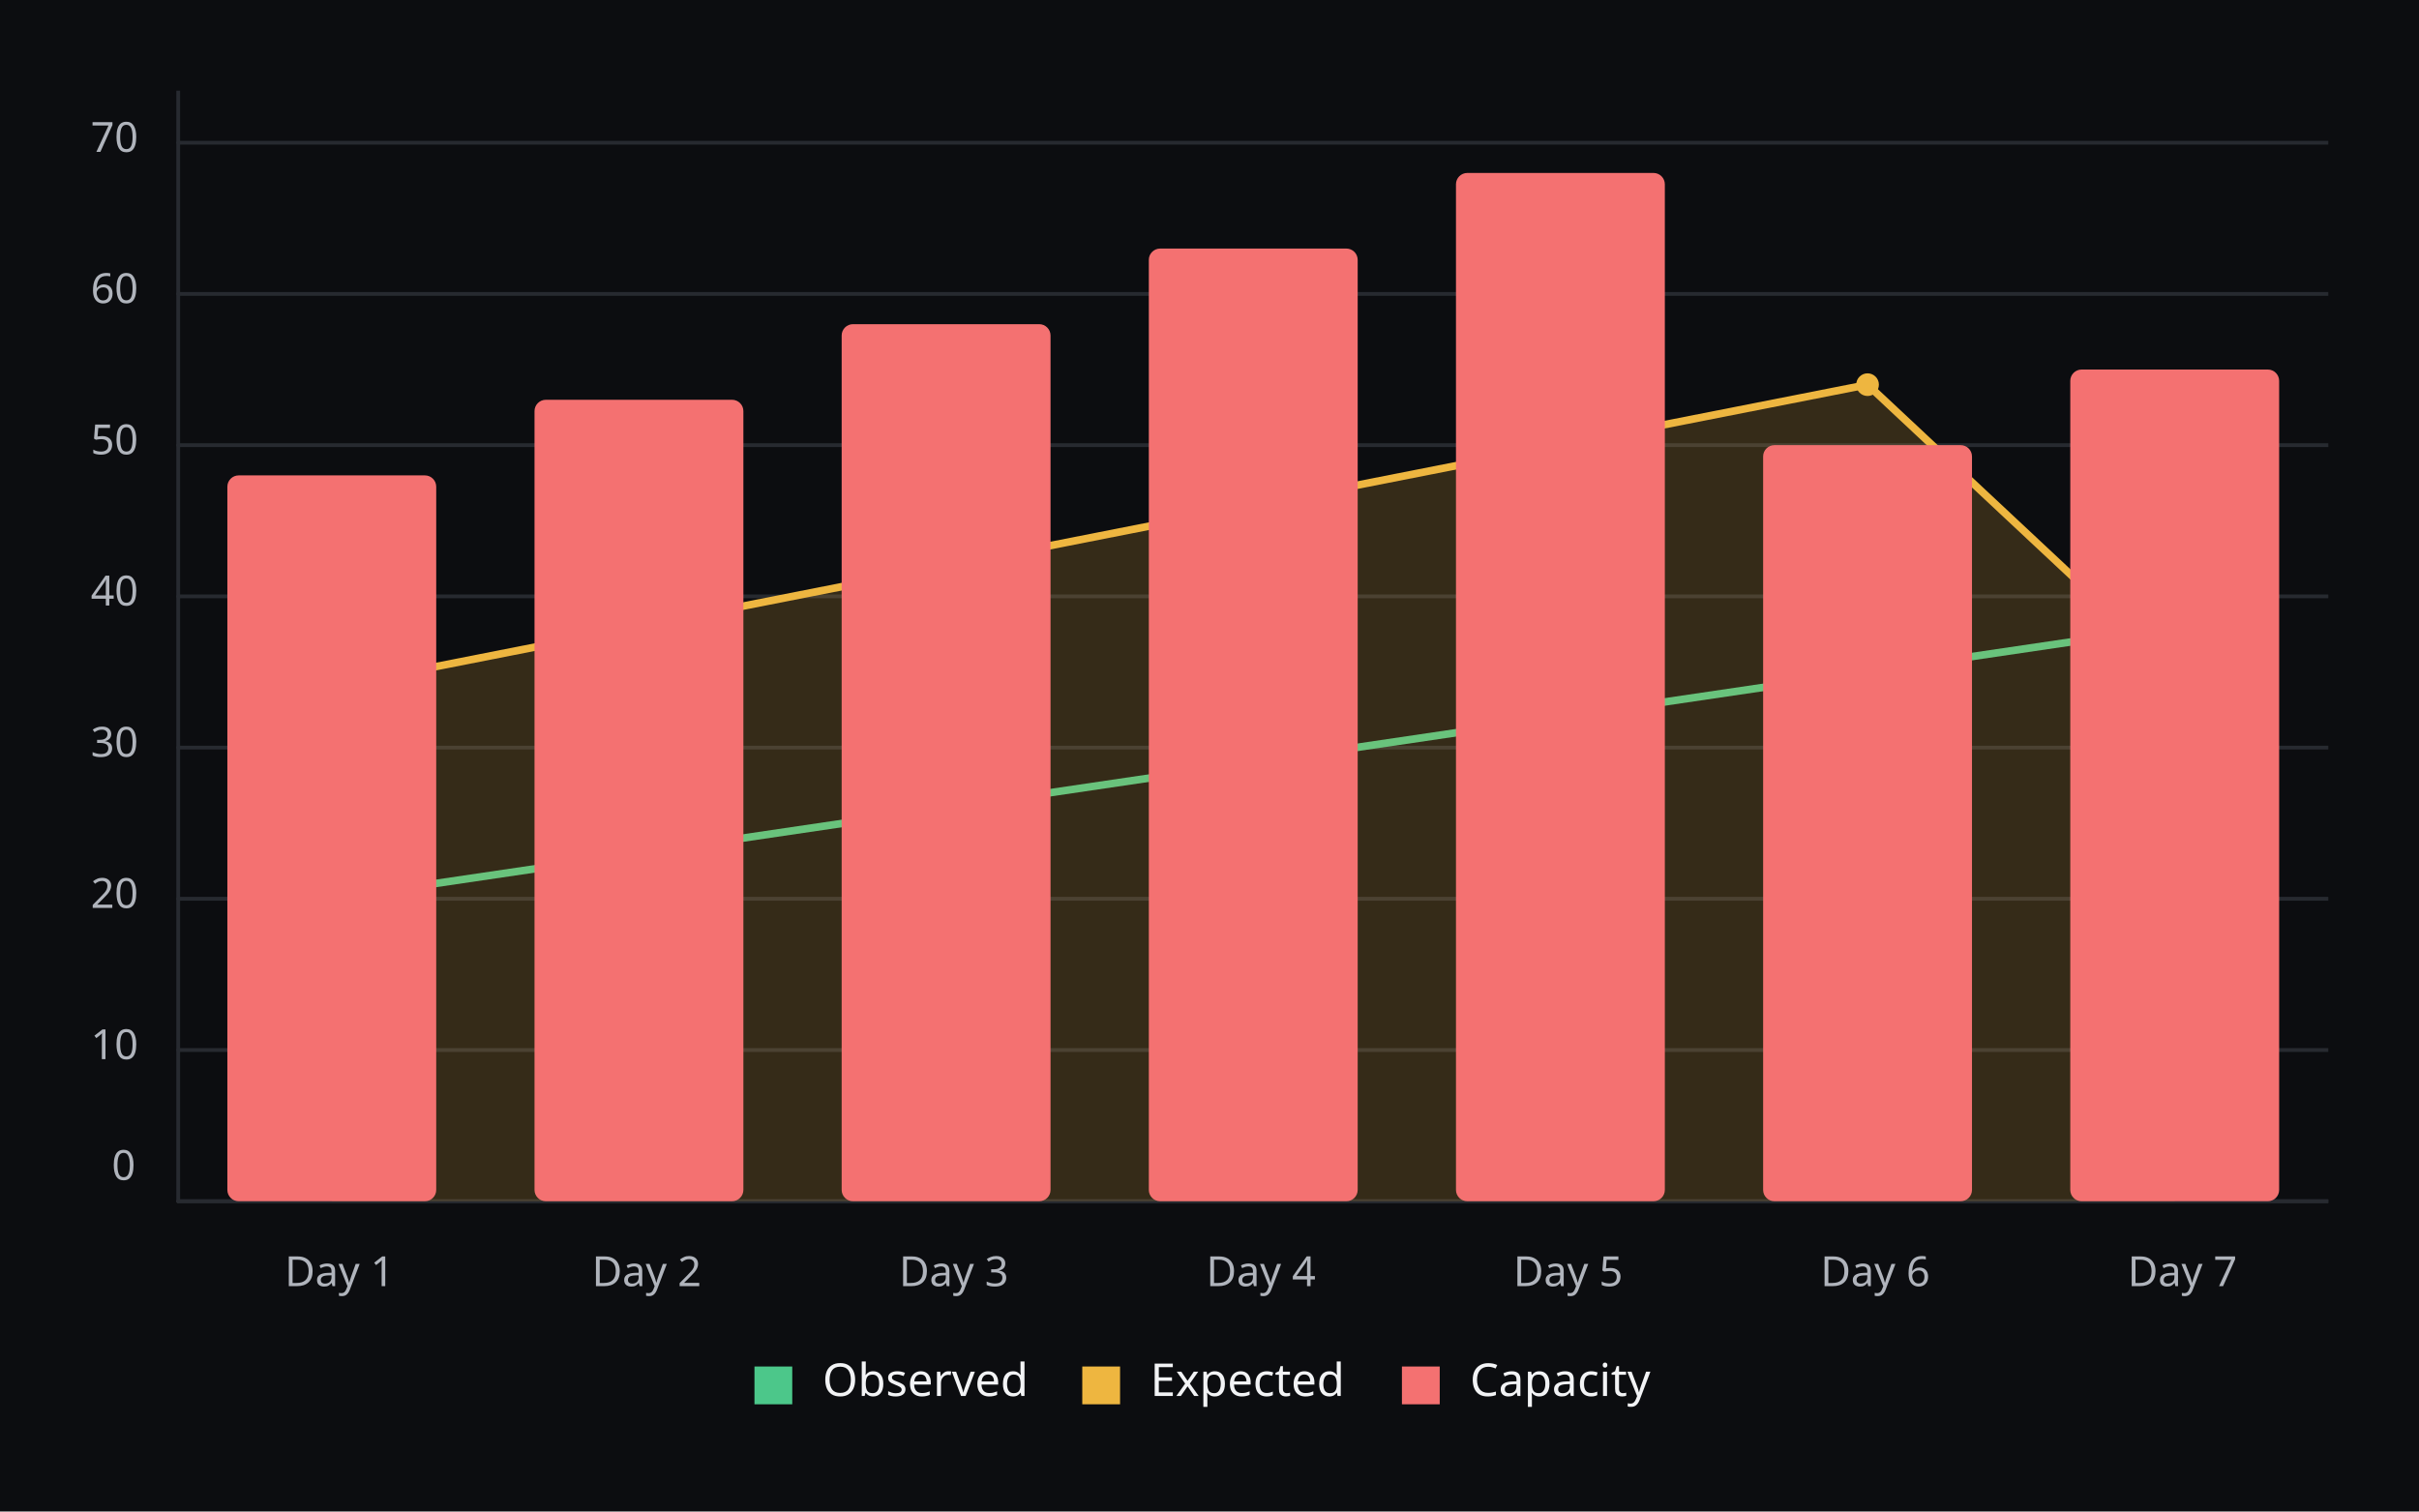
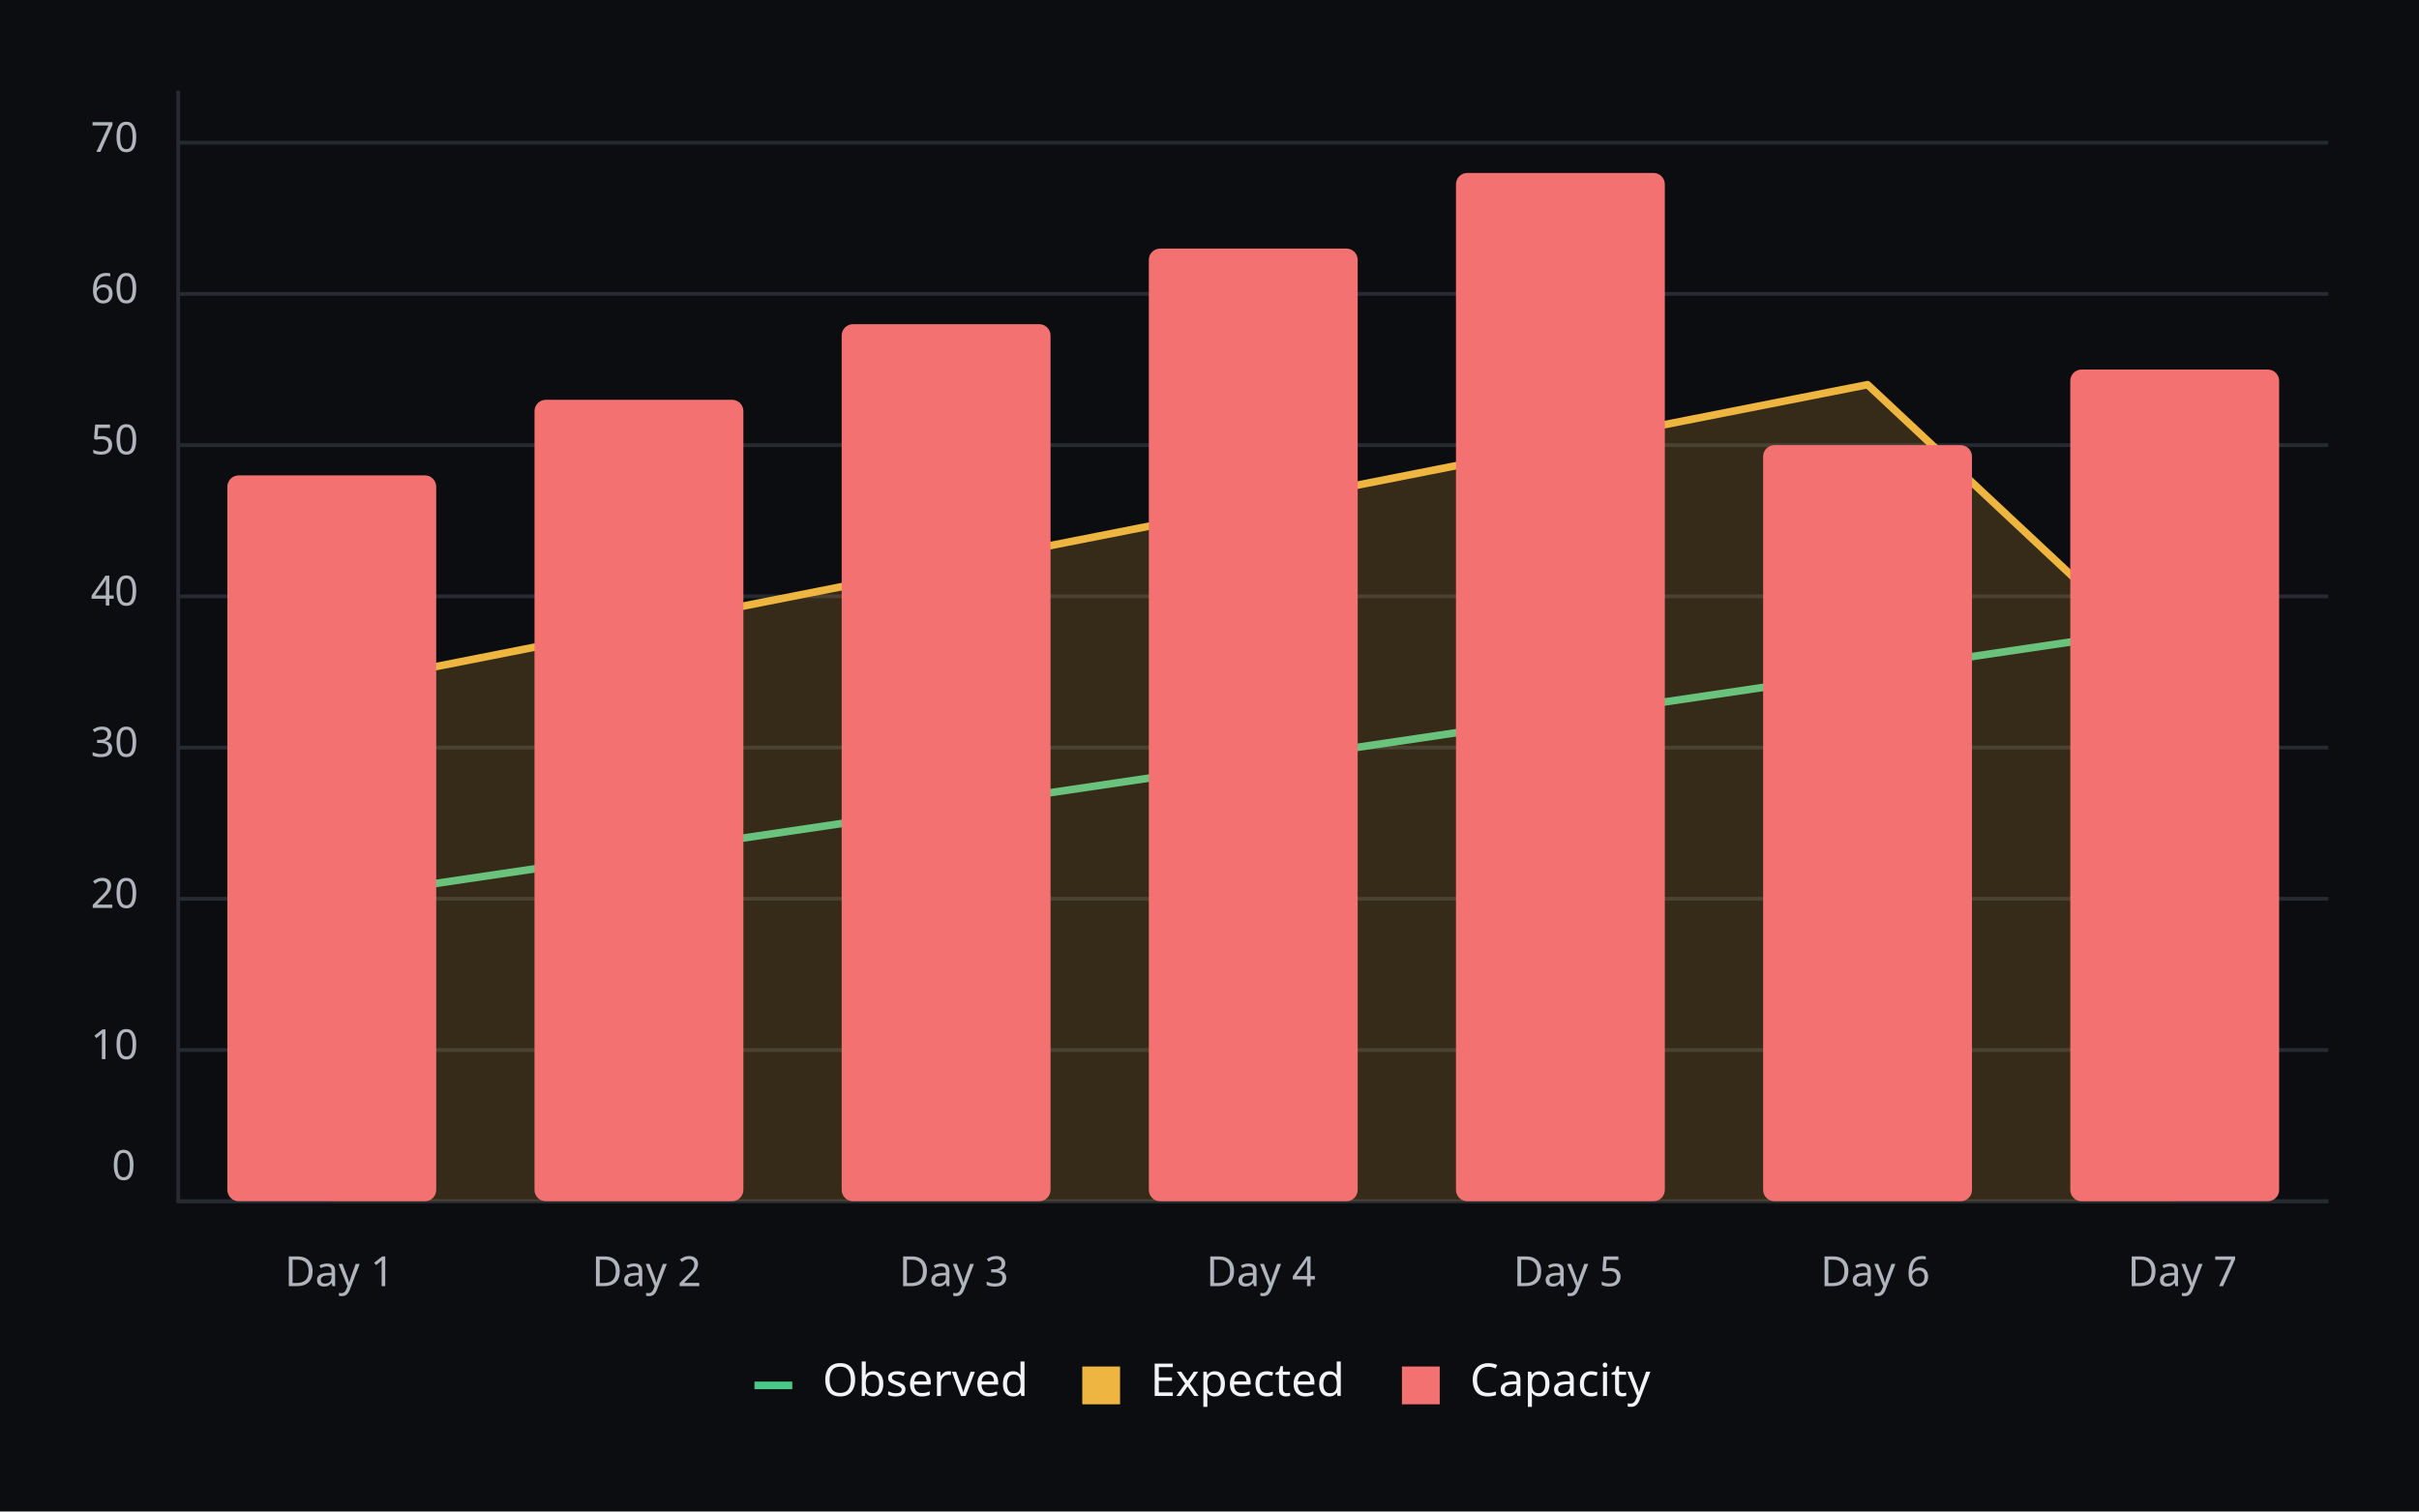
- <svg xmlns="http://www.w3.org/2000/svg" width="640" height="400" viewBox="0 0 640 400" role="img">
+ <svg xmlns="http://www.w3.org/2000/svg" width="640" height="400" viewBox="0 0 640 400" stroke-linecap="round" stroke-linejoin="round" role="img" aria-label="ChartForgeX chart" aria-labelledby="cartesian-explicit-status-dark-thumbnail-title" aria-describedby="cartesian-explicit-status-dark-thumbnail-description">
  <defs>
-     <clipPath id="cartesian-explicit-status-dark-thumbnail-clip-1">
+     <clipPath id="cartesian-explicit-status-dark-thumbnail-clip-1" clipPathUnits="userSpaceOnUse">
      <rect x="24" y="24" width="592" height="352" />
    </clipPath>
-     <clipPath id="cartesian-explicit-status-dark-thumbnail-clip-3">
+     <clipPath id="cartesian-explicit-status-dark-thumbnail-clip-3" clipPathUnits="userSpaceOnUse">
      <rect x="24" y="358" width="592" height="18" />
    </clipPath>
-     <clipPath id="cartesian-explicit-status-dark-thumbnail-clip-11">
+     <clipPath id="cartesian-explicit-status-dark-thumbnail-clip-5" clipPathUnits="userSpaceOnUse">
+       <rect x="199.61" y="361.626" width="10" height="10" />
+     </clipPath>
+     <clipPath id="cartesian-explicit-status-dark-thumbnail-clip-11" clipPathUnits="userSpaceOnUse">
+       <rect x="286.339" y="361.626" width="10" height="10" />
+     </clipPath>
+     <clipPath id="cartesian-explicit-status-dark-thumbnail-clip-17" clipPathUnits="userSpaceOnUse">
+       <rect x="370.911" y="361.626" width="10" height="10" />
+     </clipPath>
+     <clipPath id="cartesian-explicit-status-dark-thumbnail-clip-23" clipPathUnits="userSpaceOnUse">
      <rect x="24" y="24" width="592" height="322" />
    </clipPath>
-     <clipPath id="cartesian-explicit-status-dark-thumbnail-clip-38">
+     <clipPath id="cartesian-explicit-status-dark-thumbnail-clip-50" clipPathUnits="userSpaceOnUse">
+       <rect x="47.15" y="24" width="568.85" height="293.887" />
+     </clipPath>
+     <clipPath id="cartesian-explicit-status-dark-thumbnail-clip-53" clipPathUnits="userSpaceOnUse">
+       <rect x="47.15" y="24" width="568.85" height="293.887" />
+     </clipPath>
+     <clipPath id="cartesian-explicit-status-dark-thumbnail-clip-73" clipPathUnits="userSpaceOnUse">
+       <rect x="47.15" y="24" width="568.85" height="293.887" />
+     </clipPath>
+     <clipPath id="cartesian-explicit-status-dark-thumbnail-clip-93" clipPathUnits="userSpaceOnUse">
+       <rect x="47.15" y="24" width="568.85" height="293.887" />
+     </clipPath>
+     <clipPath id="cartesian-explicit-status-dark-thumbnail-clip-118" clipPathUnits="userSpaceOnUse">
      <rect x="47.15" y="24" width="568.85" height="293.887" />
    </clipPath>
  </defs>
-   <rect x="0" y="0" width="640" height="400" rx="0" data-cfx-role="background" fill="#0C0D10" fill-rule="evenodd" stroke="none" stroke-width="1" stroke-linecap="round" stroke-linejoin="round" />
+   <rect x="0" y="0" width="640" height="400" rx="0" data-cfx-role="background" fill="#0C0D10" stroke="none" stroke-width="1" />
  <g clip-path="url(#cartesian-explicit-status-dark-thumbnail-clip-1)" />
  <g clip-path="url(#cartesian-explicit-status-dark-thumbnail-clip-3)">
-     <rect x="199.61" y="361.626" width="10" height="10" rx="0" data-cfx-role="legend-swatch" fill="#4CC78A" fill-rule="evenodd" stroke="none" stroke-width="1" stroke-linecap="round" stroke-linejoin="round" />
-     <g data-cfx-role="legend-label">
-       <text x="217.61" y="369.426" font-family="CFX Proof Carlito" font-size="12" font-weight="400" font-style="normal" fill="#F2F3F5" xml:space="preserve" style="white-space:pre">Observed</text>
-     </g>
-     <rect x="286.339" y="361.626" width="10" height="10" rx="0" data-cfx-role="legend-swatch" fill="#EEB640" fill-rule="evenodd" stroke="none" stroke-width="1" stroke-linecap="round" stroke-linejoin="round" />
-     <g data-cfx-role="legend-label">
-       <text x="304.339" y="369.426" font-family="CFX Proof Carlito" font-size="12" font-weight="400" font-style="normal" fill="#F2F3F5" xml:space="preserve" style="white-space:pre">Expected</text>
-     </g>
-     <rect x="370.911" y="361.626" width="10" height="10" rx="0" data-cfx-role="legend-swatch" fill="#F47171" fill-rule="evenodd" stroke="none" stroke-width="1" stroke-linecap="round" stroke-linejoin="round" />
-     <g data-cfx-role="legend-label">
-       <text x="388.911" y="369.426" font-family="CFX Proof Carlito" font-size="12" font-weight="400" font-style="normal" fill="#F2F3F5" xml:space="preserve" style="white-space:pre">Capacity</text>
-     </g>
-   </g>
-   <g clip-path="url(#cartesian-explicit-status-dark-thumbnail-clip-11)">
-     <line x1="47.15" y1="317.887" x2="616" y2="317.887" data-cfx-role="grid-y" fill="none" fill-rule="evenodd" stroke="#272A30" stroke-width="1" stroke-linecap="round" stroke-linejoin="round" />
-     <line x1="47.15" y1="277.869" x2="616" y2="277.869" data-cfx-role="grid-y" fill="none" fill-rule="evenodd" stroke="#272A30" stroke-width="1" stroke-linecap="round" stroke-linejoin="round" />
-     <line x1="47.15" y1="237.852" x2="616" y2="237.852" data-cfx-role="grid-y" fill="none" fill-rule="evenodd" stroke="#272A30" stroke-width="1" stroke-linecap="round" stroke-linejoin="round" />
-     <line x1="47.15" y1="197.835" x2="616" y2="197.835" data-cfx-role="grid-y" fill="none" fill-rule="evenodd" stroke="#272A30" stroke-width="1" stroke-linecap="round" stroke-linejoin="round" />
-     <line x1="47.15" y1="157.818" x2="616" y2="157.818" data-cfx-role="grid-y" fill="none" fill-rule="evenodd" stroke="#272A30" stroke-width="1" stroke-linecap="round" stroke-linejoin="round" />
-     <line x1="47.15" y1="117.8" x2="616" y2="117.8" data-cfx-role="grid-y" fill="none" fill-rule="evenodd" stroke="#272A30" stroke-width="1" stroke-linecap="round" stroke-linejoin="round" />
-     <line x1="47.15" y1="77.783" x2="616" y2="77.783" data-cfx-role="grid-y" fill="none" fill-rule="evenodd" stroke="#272A30" stroke-width="1" stroke-linecap="round" stroke-linejoin="round" />
-     <line x1="47.15" y1="37.766" x2="616" y2="37.766" data-cfx-role="grid-y" fill="none" fill-rule="evenodd" stroke="#272A30" stroke-width="1" stroke-linecap="round" stroke-linejoin="round" />
-     <line x1="47.15" y1="317.887" x2="616" y2="317.887" data-cfx-role="axis-x" fill="none" fill-rule="evenodd" stroke="#272A30" stroke-width="1" stroke-linecap="round" stroke-linejoin="round" />
-     <g data-cfx-role="axis-x-label">
-       <text x="75.346" y="340.36" font-family="CFX Proof Carlito" font-size="11" font-weight="400" font-style="normal" fill="#B0B4BC" xml:space="preserve" style="white-space:pre">Day 1</text>
-     </g>
-     <g data-cfx-role="axis-x-label">
-       <text x="156.61" y="340.36" font-family="CFX Proof Carlito" font-size="11" font-weight="400" font-style="normal" fill="#B0B4BC" xml:space="preserve" style="white-space:pre">Day 2</text>
-     </g>
-     <g data-cfx-role="axis-x-label">
-       <text x="237.874" y="340.36" font-family="CFX Proof Carlito" font-size="11" font-weight="400" font-style="normal" fill="#B0B4BC" xml:space="preserve" style="white-space:pre">Day 3</text>
-     </g>
-     <g data-cfx-role="axis-x-label">
-       <text x="319.138" y="340.36" font-family="CFX Proof Carlito" font-size="11" font-weight="400" font-style="normal" fill="#B0B4BC" xml:space="preserve" style="white-space:pre">Day 4</text>
-     </g>
-     <g data-cfx-role="axis-x-label">
-       <text x="400.403" y="340.36" font-family="CFX Proof Carlito" font-size="11" font-weight="400" font-style="normal" fill="#B0B4BC" xml:space="preserve" style="white-space:pre">Day 5</text>
-     </g>
-     <g data-cfx-role="axis-x-label">
-       <text x="481.667" y="340.36" font-family="CFX Proof Carlito" font-size="11" font-weight="400" font-style="normal" fill="#B0B4BC" xml:space="preserve" style="white-space:pre">Day 6</text>
-     </g>
-     <g data-cfx-role="axis-x-label">
-       <text x="562.931" y="340.36" font-family="CFX Proof Carlito" font-size="11" font-weight="400" font-style="normal" fill="#B0B4BC" xml:space="preserve" style="white-space:pre">Day 7</text>
-     </g>
-     <line x1="47.15" y1="24" x2="47.15" y2="317.887" data-cfx-role="axis-y" fill="none" fill-rule="evenodd" stroke="#272A30" stroke-width="1" stroke-linecap="round" stroke-linejoin="round" />
-     <g data-cfx-role="axis-y-label">
-       <text x="29.575" y="312.247" font-family="CFX Proof Carlito" font-size="11" font-weight="400" font-style="normal" fill="#B0B4BC" xml:space="preserve" style="white-space:pre">0</text>
-     </g>
-     <g data-cfx-role="axis-y-label">
-       <text x="24" y="280.286" font-family="CFX Proof Carlito" font-size="11" font-weight="400" font-style="normal" fill="#B0B4BC" xml:space="preserve" style="white-space:pre">10</text>
-     </g>
-     <g data-cfx-role="axis-y-label">
-       <text x="24" y="240.269" font-family="CFX Proof Carlito" font-size="11" font-weight="400" font-style="normal" fill="#B0B4BC" xml:space="preserve" style="white-space:pre">20</text>
-     </g>
-     <g data-cfx-role="axis-y-label">
-       <text x="24" y="200.252" font-family="CFX Proof Carlito" font-size="11" font-weight="400" font-style="normal" fill="#B0B4BC" xml:space="preserve" style="white-space:pre">30</text>
-     </g>
-     <g data-cfx-role="axis-y-label">
-       <text x="24" y="160.235" font-family="CFX Proof Carlito" font-size="11" font-weight="400" font-style="normal" fill="#B0B4BC" xml:space="preserve" style="white-space:pre">40</text>
-     </g>
-     <g data-cfx-role="axis-y-label">
-       <text x="24" y="120.217" font-family="CFX Proof Carlito" font-size="11" font-weight="400" font-style="normal" fill="#B0B4BC" xml:space="preserve" style="white-space:pre">50</text>
-     </g>
-     <g data-cfx-role="axis-y-label">
-       <text x="24" y="80.2" font-family="CFX Proof Carlito" font-size="11" font-weight="400" font-style="normal" fill="#B0B4BC" xml:space="preserve" style="white-space:pre">60</text>
-     </g>
-     <g data-cfx-role="axis-y-label">
-       <text x="24" y="40.183" font-family="CFX Proof Carlito" font-size="11" font-weight="400" font-style="normal" fill="#B0B4BC" xml:space="preserve" style="white-space:pre">70</text>
-     </g>
-   </g>
-   <g clip-path="url(#cartesian-explicit-status-dark-thumbnail-clip-38)">
-     <g id="cartesian-explicit-status-dark-thumbnail-node-39" data-cfx-source-id="series-0" data-cfx-role="series" aria-label="Observed" data-cfx-series="0" data-cfx-series-key="Observed">
-       <path d="M 87.783 237.852 L 169.047 225.847 L 250.311 213.842 L 331.575 201.837 L 412.839 189.832 L 494.104 177.826 L 575.368 165.821" data-cfx-role="line" fill="none" fill-rule="evenodd" stroke="#4CC78A" stroke-width="2" stroke-linecap="round" stroke-linejoin="round" />
-       <g id="cartesian-explicit-status-dark-thumbnail-node-41" data-cfx-source-id="series-0-point-0" data-cfx-role="point" aria-label="Observed: 20 (1, 20)" data-cfx-label="20" data-cfx-point="0" data-cfx-series="0" data-cfx-source-point="0" data-cfx-x="1" data-cfx-y="20">
-         <ellipse cx="87.783" cy="237.852" rx="3" ry="3" data-cfx-role="marker" fill="#4CC78A" fill-rule="evenodd" stroke="none" stroke-width="1" stroke-linecap="round" stroke-linejoin="round" />
+     <g id="cartesian-explicit-status-dark-thumbnail-node-4" data-cfx-source-id="legend-series-0" data-cfx-role="legend-entry" aria-label="Observed" data-cfx-series-key="Observed" data-cfx-state="None">
+       <g clip-path="url(#cartesian-explicit-status-dark-thumbnail-clip-5)">
+         <line x1="199.61" y1="366.626" x2="209.61" y2="366.626" data-cfx-role="legend-swatch" fill="none" stroke="#4CC78A" stroke-width="2" />
      </g>
-       <g id="cartesian-explicit-status-dark-thumbnail-node-44" data-cfx-source-id="series-0-point-1" data-cfx-role="point" aria-label="Observed: 23 (2, 23)" data-cfx-label="23" data-cfx-point="1" data-cfx-series="0" data-cfx-source-point="1" data-cfx-x="2" data-cfx-y="23">
-         <ellipse cx="169.047" cy="225.847" rx="3" ry="3" data-cfx-role="marker" fill="#4CC78A" fill-rule="evenodd" stroke="none" stroke-width="1" stroke-linecap="round" stroke-linejoin="round" />
-       </g>
-       <g id="cartesian-explicit-status-dark-thumbnail-node-47" data-cfx-source-id="series-0-point-2" data-cfx-role="point" aria-label="Observed: 26 (3, 26)" data-cfx-label="26" data-cfx-point="2" data-cfx-series="0" data-cfx-source-point="2" data-cfx-x="3" data-cfx-y="26">
-         <ellipse cx="250.311" cy="213.842" rx="3" ry="3" data-cfx-role="marker" fill="#4CC78A" fill-rule="evenodd" stroke="none" stroke-width="1" stroke-linecap="round" stroke-linejoin="round" />
-       </g>
-       <g id="cartesian-explicit-status-dark-thumbnail-node-50" data-cfx-source-id="series-0-point-3" data-cfx-role="point" aria-label="Observed: 29 (4, 29)" data-cfx-label="29" data-cfx-point="3" data-cfx-series="0" data-cfx-source-point="3" data-cfx-x="4" data-cfx-y="29">
-         <ellipse cx="331.575" cy="201.837" rx="3" ry="3" data-cfx-role="marker" fill="#4CC78A" fill-rule="evenodd" stroke="none" stroke-width="1" stroke-linecap="round" stroke-linejoin="round" />
-       </g>
-       <g id="cartesian-explicit-status-dark-thumbnail-node-53" data-cfx-source-id="series-0-point-4" data-cfx-role="point" aria-label="Observed: 32 (5, 32)" data-cfx-label="32" data-cfx-point="4" data-cfx-series="0" data-cfx-source-point="4" data-cfx-x="5" data-cfx-y="32">
-         <ellipse cx="412.839" cy="189.832" rx="3" ry="3" data-cfx-role="marker" fill="#4CC78A" fill-rule="evenodd" stroke="none" stroke-width="1" stroke-linecap="round" stroke-linejoin="round" />
-       </g>
-       <g id="cartesian-explicit-status-dark-thumbnail-node-56" data-cfx-source-id="series-0-point-5" data-cfx-role="point" aria-label="Observed: 35 (6, 35)" data-cfx-label="35" data-cfx-point="5" data-cfx-series="0" data-cfx-source-point="5" data-cfx-x="6" data-cfx-y="35">
-         <ellipse cx="494.104" cy="177.826" rx="3" ry="3" data-cfx-role="marker" fill="#4CC78A" fill-rule="evenodd" stroke="none" stroke-width="1" stroke-linecap="round" stroke-linejoin="round" />
-       </g>
-       <g id="cartesian-explicit-status-dark-thumbnail-node-59" data-cfx-source-id="series-0-point-6" data-cfx-role="point" aria-label="Observed: 38 (7, 38)" data-cfx-label="38" data-cfx-point="6" data-cfx-series="0" data-cfx-source-point="6" data-cfx-x="7" data-cfx-y="38">
-         <ellipse cx="575.368" cy="165.821" rx="3" ry="3" data-cfx-role="marker" fill="#4CC78A" fill-rule="evenodd" stroke="none" stroke-width="1" stroke-linecap="round" stroke-linejoin="round" />
+       <g data-cfx-role="legend-label">
+         <text x="217.61" y="369.426" font-family="CFX Proof Carlito" font-size="12" font-weight="400" font-style="normal" fill="#F2F3F5" xml:space="preserve" style="white-space:pre;font-language-override:normal;font-palette:normal">Observed</text>
      </g>
    </g>
-     <g id="cartesian-explicit-status-dark-thumbnail-node-63" data-cfx-source-id="series-1" data-cfx-role="series" aria-label="Expected" data-cfx-series="1" data-cfx-series-key="Expected">
-       <path d="M 87.783 181.828 L 169.047 165.821 L 250.311 149.814 L 331.575 133.807 L 412.839 117.8 L 494.104 101.794 L 575.368 177.826 L 575.368 317.887 L 494.104 317.887 L 412.839 317.887 L 331.575 317.887 L 250.311 317.887 L 169.047 317.887 L 87.783 317.887 Z" data-cfx-role="area" fill="rgba(238,182,64,0.18)" fill-rule="evenodd" stroke="none" stroke-width="1" stroke-linecap="round" stroke-linejoin="round" />
-       <path d="M 87.783 181.828 L 169.047 165.821 L 250.311 149.814 L 331.575 133.807 L 412.839 117.8 L 494.104 101.794 L 575.368 177.826" data-cfx-role="line" fill="none" fill-rule="evenodd" stroke="#EEB640" stroke-width="2" stroke-linecap="round" stroke-linejoin="round" />
-       <g id="cartesian-explicit-status-dark-thumbnail-node-66" data-cfx-source-id="series-1-point-0" data-cfx-role="point" aria-label="Expected: 34 (1, 34)" data-cfx-label="34" data-cfx-point="0" data-cfx-series="1" data-cfx-source-point="0" data-cfx-x="1" data-cfx-y="34">
-         <ellipse cx="87.783" cy="181.828" rx="3" ry="3" data-cfx-role="marker" fill="#EEB640" fill-rule="evenodd" stroke="none" stroke-width="1" stroke-linecap="round" stroke-linejoin="round" />
+     <g id="cartesian-explicit-status-dark-thumbnail-node-10" data-cfx-source-id="legend-series-1" data-cfx-role="legend-entry" aria-label="Expected" data-cfx-series-key="Expected" data-cfx-state="None">
+       <g clip-path="url(#cartesian-explicit-status-dark-thumbnail-clip-11)">
+         <rect x="286.339" y="361.626" width="10" height="10" rx="0" data-cfx-role="legend-swatch" fill="#EEB640" stroke="none" stroke-width="1" />
      </g>
-       <g id="cartesian-explicit-status-dark-thumbnail-node-69" data-cfx-source-id="series-1-point-1" data-cfx-role="point" aria-label="Expected: 38 (2, 38)" data-cfx-label="38" data-cfx-point="1" data-cfx-series="1" data-cfx-source-point="1" data-cfx-x="2" data-cfx-y="38">
-         <ellipse cx="169.047" cy="165.821" rx="3" ry="3" data-cfx-role="marker" fill="#EEB640" fill-rule="evenodd" stroke="none" stroke-width="1" stroke-linecap="round" stroke-linejoin="round" />
-       </g>
-       <g id="cartesian-explicit-status-dark-thumbnail-node-72" data-cfx-source-id="series-1-point-2" data-cfx-role="point" aria-label="Expected: 42 (3, 42)" data-cfx-label="42" data-cfx-point="2" data-cfx-series="1" data-cfx-source-point="2" data-cfx-x="3" data-cfx-y="42">
-         <ellipse cx="250.311" cy="149.814" rx="3" ry="3" data-cfx-role="marker" fill="#EEB640" fill-rule="evenodd" stroke="none" stroke-width="1" stroke-linecap="round" stroke-linejoin="round" />
-       </g>
-       <g id="cartesian-explicit-status-dark-thumbnail-node-75" data-cfx-source-id="series-1-point-3" data-cfx-role="point" aria-label="Expected: 46 (4, 46)" data-cfx-label="46" data-cfx-point="3" data-cfx-series="1" data-cfx-source-point="3" data-cfx-x="4" data-cfx-y="46">
-         <ellipse cx="331.575" cy="133.807" rx="3" ry="3" data-cfx-role="marker" fill="#EEB640" fill-rule="evenodd" stroke="none" stroke-width="1" stroke-linecap="round" stroke-linejoin="round" />
-       </g>
-       <g id="cartesian-explicit-status-dark-thumbnail-node-78" data-cfx-source-id="series-1-point-4" data-cfx-role="point" aria-label="Expected: 50 (5, 50)" data-cfx-label="50" data-cfx-point="4" data-cfx-series="1" data-cfx-source-point="4" data-cfx-x="5" data-cfx-y="50">
-         <ellipse cx="412.839" cy="117.8" rx="3" ry="3" data-cfx-role="marker" fill="#EEB640" fill-rule="evenodd" stroke="none" stroke-width="1" stroke-linecap="round" stroke-linejoin="round" />
-       </g>
-       <g id="cartesian-explicit-status-dark-thumbnail-node-81" data-cfx-source-id="series-1-point-5" data-cfx-role="point" aria-label="Expected: 54 (6, 54)" data-cfx-label="54" data-cfx-point="5" data-cfx-series="1" data-cfx-source-point="5" data-cfx-x="6" data-cfx-y="54">
-         <ellipse cx="494.104" cy="101.794" rx="3" ry="3" data-cfx-role="marker" fill="#EEB640" fill-rule="evenodd" stroke="none" stroke-width="1" stroke-linecap="round" stroke-linejoin="round" />
-       </g>
-       <g id="cartesian-explicit-status-dark-thumbnail-node-84" data-cfx-source-id="series-1-point-6" data-cfx-role="point" aria-label="Expected: 35 (7, 35)" data-cfx-label="35" data-cfx-point="6" data-cfx-series="1" data-cfx-source-point="6" data-cfx-x="7" data-cfx-y="35">
-         <ellipse cx="575.368" cy="177.826" rx="3" ry="3" data-cfx-role="marker" fill="#EEB640" fill-rule="evenodd" stroke="none" stroke-width="1" stroke-linecap="round" stroke-linejoin="round" />
+       <g data-cfx-role="legend-label">
+         <text x="304.339" y="369.426" font-family="CFX Proof Carlito" font-size="12" font-weight="400" font-style="normal" fill="#F2F3F5" xml:space="preserve" style="white-space:pre;font-language-override:normal;font-palette:normal">Expected</text>
      </g>
    </g>
-     <g id="cartesian-explicit-status-dark-thumbnail-node-88" data-cfx-source-id="series-2" data-cfx-role="series" aria-label="Capacity" data-cfx-series="2" data-cfx-series-key="Capacity">
-       <g id="cartesian-explicit-status-dark-thumbnail-node-89" data-cfx-source-id="series-2-point-0" data-cfx-role="point" aria-label="Capacity: 48 (1, 48)" data-cfx-label="48" data-cfx-point="0" data-cfx-series="2" data-cfx-source-point="0" data-cfx-x="1" data-cfx-y="48">
-         <rect x="60.153" y="125.804" width="55.26" height="192.083" rx="3" data-cfx-role="bar" fill="#F47171" fill-rule="evenodd" stroke="none" stroke-width="1" stroke-linecap="round" stroke-linejoin="round" />
+     <g id="cartesian-explicit-status-dark-thumbnail-node-16" data-cfx-source-id="legend-series-2" data-cfx-role="legend-entry" aria-label="Capacity" data-cfx-series-key="Capacity" data-cfx-state="None">
+       <g clip-path="url(#cartesian-explicit-status-dark-thumbnail-clip-17)">
+         <rect x="370.911" y="361.626" width="10" height="10" rx="0" data-cfx-role="legend-swatch" fill="#F47171" stroke="none" stroke-width="1" />
      </g>
-       <g id="cartesian-explicit-status-dark-thumbnail-node-92" data-cfx-source-id="series-2-point-1" data-cfx-role="point" aria-label="Capacity: 53 (2, 53)" data-cfx-label="53" data-cfx-point="1" data-cfx-series="2" data-cfx-source-point="1" data-cfx-x="2" data-cfx-y="53">
-         <rect x="141.417" y="105.795" width="55.26" height="212.091" rx="3" data-cfx-role="bar" fill="#F47171" fill-rule="evenodd" stroke="none" stroke-width="1" stroke-linecap="round" stroke-linejoin="round" />
-       </g>
-       <g id="cartesian-explicit-status-dark-thumbnail-node-95" data-cfx-source-id="series-2-point-2" data-cfx-role="point" aria-label="Capacity: 58 (3, 58)" data-cfx-label="58" data-cfx-point="2" data-cfx-series="2" data-cfx-source-point="2" data-cfx-x="3" data-cfx-y="58">
-         <rect x="222.681" y="85.787" width="55.26" height="232.1" rx="3" data-cfx-role="bar" fill="#F47171" fill-rule="evenodd" stroke="none" stroke-width="1" stroke-linecap="round" stroke-linejoin="round" />
-       </g>
-       <g id="cartesian-explicit-status-dark-thumbnail-node-98" data-cfx-source-id="series-2-point-3" data-cfx-role="point" aria-label="Capacity: 63 (4, 63)" data-cfx-label="63" data-cfx-point="3" data-cfx-series="2" data-cfx-source-point="3" data-cfx-x="4" data-cfx-y="63">
-         <rect x="303.945" y="65.778" width="55.26" height="252.109" rx="3" data-cfx-role="bar" fill="#F47171" fill-rule="evenodd" stroke="none" stroke-width="1" stroke-linecap="round" stroke-linejoin="round" />
-       </g>
-       <g id="cartesian-explicit-status-dark-thumbnail-node-101" data-cfx-source-id="series-2-point-4" data-cfx-role="point" aria-label="Capacity: 68 (5, 68)" data-cfx-label="68" data-cfx-point="4" data-cfx-series="2" data-cfx-source-point="4" data-cfx-x="5" data-cfx-y="68">
-         <rect x="385.21" y="45.769" width="55.26" height="272.117" rx="3" data-cfx-role="bar" fill="#F47171" fill-rule="evenodd" stroke="none" stroke-width="1" stroke-linecap="round" stroke-linejoin="round" />
-       </g>
-       <g id="cartesian-explicit-status-dark-thumbnail-node-104" data-cfx-source-id="series-2-point-5" data-cfx-role="point" aria-label="Capacity: 50 (6, 50)" data-cfx-label="50" data-cfx-point="5" data-cfx-series="2" data-cfx-source-point="5" data-cfx-x="6" data-cfx-y="50">
-         <rect x="466.474" y="117.8" width="55.26" height="200.086" rx="3" data-cfx-role="bar" fill="#F47171" fill-rule="evenodd" stroke="none" stroke-width="1" stroke-linecap="round" stroke-linejoin="round" />
-       </g>
-       <g id="cartesian-explicit-status-dark-thumbnail-node-107" data-cfx-source-id="series-2-point-6" data-cfx-role="point" aria-label="Capacity: 55 (7, 55)" data-cfx-label="55" data-cfx-point="6" data-cfx-series="2" data-cfx-source-point="6" data-cfx-x="7" data-cfx-y="55">
-         <rect x="547.738" y="97.792" width="55.26" height="220.095" rx="3" data-cfx-role="bar" fill="#F47171" fill-rule="evenodd" stroke="none" stroke-width="1" stroke-linecap="round" stroke-linejoin="round" />
+       <g data-cfx-role="legend-label">
+         <text x="388.911" y="369.426" font-family="CFX Proof Carlito" font-size="12" font-weight="400" font-style="normal" fill="#F2F3F5" xml:space="preserve" style="white-space:pre;font-language-override:normal;font-palette:normal">Capacity</text>
      </g>
    </g>
  </g>
+   <g clip-path="url(#cartesian-explicit-status-dark-thumbnail-clip-23)">
+     <line x1="47.15" y1="317.887" x2="616" y2="317.887" data-cfx-role="grid-y" fill="none" stroke="#272A30" stroke-width="1" />
+     <line x1="47.15" y1="277.869" x2="616" y2="277.869" data-cfx-role="grid-y" fill="none" stroke="#272A30" stroke-width="1" />
+     <line x1="47.15" y1="237.852" x2="616" y2="237.852" data-cfx-role="grid-y" fill="none" stroke="#272A30" stroke-width="1" />
+     <line x1="47.15" y1="197.835" x2="616" y2="197.835" data-cfx-role="grid-y" fill="none" stroke="#272A30" stroke-width="1" />
+     <line x1="47.15" y1="157.818" x2="616" y2="157.818" data-cfx-role="grid-y" fill="none" stroke="#272A30" stroke-width="1" />
+     <line x1="47.15" y1="117.8" x2="616" y2="117.8" data-cfx-role="grid-y" fill="none" stroke="#272A30" stroke-width="1" />
+     <line x1="47.15" y1="77.783" x2="616" y2="77.783" data-cfx-role="grid-y" fill="none" stroke="#272A30" stroke-width="1" />
+     <line x1="47.15" y1="37.766" x2="616" y2="37.766" data-cfx-role="grid-y" fill="none" stroke="#272A30" stroke-width="1" />
+     <line x1="47.15" y1="317.887" x2="616" y2="317.887" data-cfx-role="axis-x" fill="none" stroke="#272A30" stroke-width="1" />
+     <g data-cfx-role="axis-x-label">
+       <text x="75.346" y="340.36" font-family="CFX Proof Carlito" font-size="11" font-weight="400" font-style="normal" fill="#B0B4BC" xml:space="preserve" style="white-space:pre;font-language-override:normal;font-palette:normal">Day 1</text>
+     </g>
+     <g data-cfx-role="axis-x-label">
+       <text x="156.61" y="340.36" font-family="CFX Proof Carlito" font-size="11" font-weight="400" font-style="normal" fill="#B0B4BC" xml:space="preserve" style="white-space:pre;font-language-override:normal;font-palette:normal">Day 2</text>
+     </g>
+     <g data-cfx-role="axis-x-label">
+       <text x="237.874" y="340.36" font-family="CFX Proof Carlito" font-size="11" font-weight="400" font-style="normal" fill="#B0B4BC" xml:space="preserve" style="white-space:pre;font-language-override:normal;font-palette:normal">Day 3</text>
+     </g>
+     <g data-cfx-role="axis-x-label">
+       <text x="319.138" y="340.36" font-family="CFX Proof Carlito" font-size="11" font-weight="400" font-style="normal" fill="#B0B4BC" xml:space="preserve" style="white-space:pre;font-language-override:normal;font-palette:normal">Day 4</text>
+     </g>
+     <g data-cfx-role="axis-x-label">
+       <text x="400.403" y="340.36" font-family="CFX Proof Carlito" font-size="11" font-weight="400" font-style="normal" fill="#B0B4BC" xml:space="preserve" style="white-space:pre;font-language-override:normal;font-palette:normal">Day 5</text>
+     </g>
+     <g data-cfx-role="axis-x-label">
+       <text x="481.667" y="340.36" font-family="CFX Proof Carlito" font-size="11" font-weight="400" font-style="normal" fill="#B0B4BC" xml:space="preserve" style="white-space:pre;font-language-override:normal;font-palette:normal">Day 6</text>
+     </g>
+     <g data-cfx-role="axis-x-label">
+       <text x="562.931" y="340.36" font-family="CFX Proof Carlito" font-size="11" font-weight="400" font-style="normal" fill="#B0B4BC" xml:space="preserve" style="white-space:pre;font-language-override:normal;font-palette:normal">Day 7</text>
+     </g>
+     <line x1="47.15" y1="24" x2="47.15" y2="317.887" data-cfx-role="axis-y" fill="none" stroke="#272A30" stroke-width="1" />
+     <g data-cfx-role="axis-y-label">
+       <text x="29.575" y="312.247" font-family="CFX Proof Carlito" font-size="11" font-weight="400" font-style="normal" fill="#B0B4BC" xml:space="preserve" style="white-space:pre;font-language-override:normal;font-palette:normal">0</text>
+     </g>
+     <g data-cfx-role="axis-y-label">
+       <text x="24" y="280.286" font-family="CFX Proof Carlito" font-size="11" font-weight="400" font-style="normal" fill="#B0B4BC" xml:space="preserve" style="white-space:pre;font-language-override:normal;font-palette:normal">10</text>
+     </g>
+     <g data-cfx-role="axis-y-label">
+       <text x="24" y="240.269" font-family="CFX Proof Carlito" font-size="11" font-weight="400" font-style="normal" fill="#B0B4BC" xml:space="preserve" style="white-space:pre;font-language-override:normal;font-palette:normal">20</text>
+     </g>
+     <g data-cfx-role="axis-y-label">
+       <text x="24" y="200.252" font-family="CFX Proof Carlito" font-size="11" font-weight="400" font-style="normal" fill="#B0B4BC" xml:space="preserve" style="white-space:pre;font-language-override:normal;font-palette:normal">30</text>
+     </g>
+     <g data-cfx-role="axis-y-label">
+       <text x="24" y="160.235" font-family="CFX Proof Carlito" font-size="11" font-weight="400" font-style="normal" fill="#B0B4BC" xml:space="preserve" style="white-space:pre;font-language-override:normal;font-palette:normal">40</text>
+     </g>
+     <g data-cfx-role="axis-y-label">
+       <text x="24" y="120.217" font-family="CFX Proof Carlito" font-size="11" font-weight="400" font-style="normal" fill="#B0B4BC" xml:space="preserve" style="white-space:pre;font-language-override:normal;font-palette:normal">50</text>
+     </g>
+     <g data-cfx-role="axis-y-label">
+       <text x="24" y="80.2" font-family="CFX Proof Carlito" font-size="11" font-weight="400" font-style="normal" fill="#B0B4BC" xml:space="preserve" style="white-space:pre;font-language-override:normal;font-palette:normal">60</text>
+     </g>
+     <g data-cfx-role="axis-y-label">
+       <text x="24" y="40.183" font-family="CFX Proof Carlito" font-size="11" font-weight="400" font-style="normal" fill="#B0B4BC" xml:space="preserve" style="white-space:pre;font-language-override:normal;font-palette:normal">70</text>
+     </g>
+   </g>
+   <g clip-path="url(#cartesian-explicit-status-dark-thumbnail-clip-50)" />
+   <g id="cartesian-explicit-status-dark-thumbnail-node-52" data-cfx-source-id="series-0" data-cfx-role="series" aria-label="Observed" data-cfx-decimation="" data-cfx-kind="Line" data-cfx-pin-state-colors="false" data-cfx-rendered-points="7" data-cfx-semantic-role="" data-cfx-series="0" data-cfx-series-key="Observed" data-cfx-series-name="Observed" data-cfx-source-points="7" data-cfx-state="none">
+     <g clip-path="url(#cartesian-explicit-status-dark-thumbnail-clip-53)">
+       <path d="M 87.783 237.852 L 169.047 225.847 L 250.311 213.842 L 331.575 201.837 L 412.839 189.832 L 494.104 177.826 L 575.368 165.821" data-cfx-role="line" fill="none" stroke="#4CC78A" stroke-width="2" />
+     </g>
+     <g id="cartesian-explicit-status-dark-thumbnail-node-56" data-cfx-source-id="series-0-point-0" data-cfx-role="point" aria-label="Observed: 20 (1, 20)" data-cfx-axis="primary" data-cfx-fill-pattern="None" data-cfx-label="20" data-cfx-point="0" data-cfx-semantic-role="" data-cfx-series="0" data-cfx-source-point="0" data-cfx-state="none" data-cfx-x="1" data-cfx-y="20" />
+     <g id="cartesian-explicit-status-dark-thumbnail-node-58" data-cfx-source-id="series-0-point-1" data-cfx-role="point" aria-label="Observed: 23 (2, 23)" data-cfx-axis="primary" data-cfx-fill-pattern="None" data-cfx-label="23" data-cfx-point="1" data-cfx-semantic-role="" data-cfx-series="0" data-cfx-source-point="1" data-cfx-state="none" data-cfx-x="2" data-cfx-y="23" />
+     <g id="cartesian-explicit-status-dark-thumbnail-node-60" data-cfx-source-id="series-0-point-2" data-cfx-role="point" aria-label="Observed: 26 (3, 26)" data-cfx-axis="primary" data-cfx-fill-pattern="None" data-cfx-label="26" data-cfx-point="2" data-cfx-semantic-role="" data-cfx-series="0" data-cfx-source-point="2" data-cfx-state="none" data-cfx-x="3" data-cfx-y="26" />
+     <g id="cartesian-explicit-status-dark-thumbnail-node-62" data-cfx-source-id="series-0-point-3" data-cfx-role="point" aria-label="Observed: 29 (4, 29)" data-cfx-axis="primary" data-cfx-fill-pattern="None" data-cfx-label="29" data-cfx-point="3" data-cfx-semantic-role="" data-cfx-series="0" data-cfx-source-point="3" data-cfx-state="none" data-cfx-x="4" data-cfx-y="29" />
+     <g id="cartesian-explicit-status-dark-thumbnail-node-64" data-cfx-source-id="series-0-point-4" data-cfx-role="point" aria-label="Observed: 32 (5, 32)" data-cfx-axis="primary" data-cfx-fill-pattern="None" data-cfx-label="32" data-cfx-point="4" data-cfx-semantic-role="" data-cfx-series="0" data-cfx-source-point="4" data-cfx-state="none" data-cfx-x="5" data-cfx-y="32" />
+     <g id="cartesian-explicit-status-dark-thumbnail-node-66" data-cfx-source-id="series-0-point-5" data-cfx-role="point" aria-label="Observed: 35 (6, 35)" data-cfx-axis="primary" data-cfx-fill-pattern="None" data-cfx-label="35" data-cfx-point="5" data-cfx-semantic-role="" data-cfx-series="0" data-cfx-source-point="5" data-cfx-state="none" data-cfx-x="6" data-cfx-y="35" />
+     <g id="cartesian-explicit-status-dark-thumbnail-node-68" data-cfx-source-id="series-0-point-6" data-cfx-role="point" aria-label="Observed: 38 (7, 38)" data-cfx-axis="primary" data-cfx-fill-pattern="None" data-cfx-label="38" data-cfx-point="6" data-cfx-semantic-role="" data-cfx-series="0" data-cfx-source-point="6" data-cfx-state="none" data-cfx-x="7" data-cfx-y="38">
+       <ellipse cx="575.368" cy="165.821" rx="3" ry="3" data-cfx-role="marker" fill="#4CC78A" stroke="none" stroke-width="1" />
+     </g>
+   </g>
+   <g id="cartesian-explicit-status-dark-thumbnail-node-72" data-cfx-source-id="series-1" data-cfx-role="series" aria-label="Expected" data-cfx-decimation="" data-cfx-kind="Area" data-cfx-pin-state-colors="false" data-cfx-rendered-points="7" data-cfx-semantic-role="" data-cfx-series="1" data-cfx-series-key="Expected" data-cfx-series-name="Expected" data-cfx-source-points="7" data-cfx-state="none">
+     <g clip-path="url(#cartesian-explicit-status-dark-thumbnail-clip-73)">
+       <path d="M 87.783 181.828 L 169.047 165.821 L 250.311 149.814 L 331.575 133.807 L 412.839 117.8 L 494.104 101.794 L 575.368 177.826 L 575.368 317.887 L 494.104 317.887 L 412.839 317.887 L 331.575 317.887 L 250.311 317.887 L 169.047 317.887 L 87.783 317.887 Z" data-cfx-role="area" fill="rgba(238,182,64,0.18)" stroke="none" stroke-width="1" fill-rule="evenodd" />
+       <path d="M 87.783 181.828 L 169.047 165.821 L 250.311 149.814 L 331.575 133.807 L 412.839 117.8 L 494.104 101.794 L 575.368 177.826" data-cfx-role="line" fill="none" stroke="#EEB640" stroke-width="2" />
+     </g>
+     <g id="cartesian-explicit-status-dark-thumbnail-node-77" data-cfx-source-id="series-1-point-0" data-cfx-role="point" aria-label="Expected: 34 (1, 34)" data-cfx-axis="primary" data-cfx-fill-pattern="None" data-cfx-label="34" data-cfx-point="0" data-cfx-semantic-role="" data-cfx-series="1" data-cfx-source-point="0" data-cfx-state="none" data-cfx-x="1" data-cfx-y="34" />
+     <g id="cartesian-explicit-status-dark-thumbnail-node-79" data-cfx-source-id="series-1-point-1" data-cfx-role="point" aria-label="Expected: 38 (2, 38)" data-cfx-axis="primary" data-cfx-fill-pattern="None" data-cfx-label="38" data-cfx-point="1" data-cfx-semantic-role="" data-cfx-series="1" data-cfx-source-point="1" data-cfx-state="none" data-cfx-x="2" data-cfx-y="38" />
+     <g id="cartesian-explicit-status-dark-thumbnail-node-81" data-cfx-source-id="series-1-point-2" data-cfx-role="point" aria-label="Expected: 42 (3, 42)" data-cfx-axis="primary" data-cfx-fill-pattern="None" data-cfx-label="42" data-cfx-point="2" data-cfx-semantic-role="" data-cfx-series="1" data-cfx-source-point="2" data-cfx-state="none" data-cfx-x="3" data-cfx-y="42" />
+     <g id="cartesian-explicit-status-dark-thumbnail-node-83" data-cfx-source-id="series-1-point-3" data-cfx-role="point" aria-label="Expected: 46 (4, 46)" data-cfx-axis="primary" data-cfx-fill-pattern="None" data-cfx-label="46" data-cfx-point="3" data-cfx-semantic-role="" data-cfx-series="1" data-cfx-source-point="3" data-cfx-state="none" data-cfx-x="4" data-cfx-y="46" />
+     <g id="cartesian-explicit-status-dark-thumbnail-node-85" data-cfx-source-id="series-1-point-4" data-cfx-role="point" aria-label="Expected: 50 (5, 50)" data-cfx-axis="primary" data-cfx-fill-pattern="None" data-cfx-label="50" data-cfx-point="4" data-cfx-semantic-role="" data-cfx-series="1" data-cfx-source-point="4" data-cfx-state="none" data-cfx-x="5" data-cfx-y="50" />
+     <g id="cartesian-explicit-status-dark-thumbnail-node-87" data-cfx-source-id="series-1-point-5" data-cfx-role="point" aria-label="Expected: 54 (6, 54)" data-cfx-axis="primary" data-cfx-fill-pattern="None" data-cfx-label="54" data-cfx-point="5" data-cfx-semantic-role="" data-cfx-series="1" data-cfx-source-point="5" data-cfx-state="none" data-cfx-x="6" data-cfx-y="54" />
+     <g id="cartesian-explicit-status-dark-thumbnail-node-89" data-cfx-source-id="series-1-point-6" data-cfx-role="point" aria-label="Expected: 35 (7, 35)" data-cfx-axis="primary" data-cfx-fill-pattern="None" data-cfx-label="35" data-cfx-point="6" data-cfx-semantic-role="" data-cfx-series="1" data-cfx-source-point="6" data-cfx-state="none" data-cfx-x="7" data-cfx-y="35">
+       <ellipse cx="575.368" cy="177.826" rx="3" ry="3" data-cfx-role="marker" fill="#EEB640" stroke="none" stroke-width="1" />
+     </g>
+   </g>
+   <g clip-path="url(#cartesian-explicit-status-dark-thumbnail-clip-93)">
+     <g id="cartesian-explicit-status-dark-thumbnail-node-94" data-cfx-source-id="series-2" data-cfx-role="series" aria-label="Capacity" data-cfx-decimation="" data-cfx-kind="Bar" data-cfx-pin-state-colors="false" data-cfx-rendered-points="7" data-cfx-semantic-role="" data-cfx-series="2" data-cfx-series-key="Capacity" data-cfx-series-name="Capacity" data-cfx-source-points="7" data-cfx-state="none">
+       <g id="cartesian-explicit-status-dark-thumbnail-node-95" data-cfx-source-id="series-2-point-0" data-cfx-role="point" aria-label="Capacity: 48 (1, 48)" data-cfx-axis="primary" data-cfx-base="0" data-cfx-fill-pattern="None" data-cfx-label="48" data-cfx-point="0" data-cfx-semantic-role="" data-cfx-series="2" data-cfx-source-point="0" data-cfx-state="none" data-cfx-x="1" data-cfx-y="48">
+         <rect x="60.153" y="125.804" width="55.26" height="192.083" rx="3" data-cfx-role="bar" fill="#F47171" stroke="none" stroke-width="1" />
+       </g>
+       <g id="cartesian-explicit-status-dark-thumbnail-node-98" data-cfx-source-id="series-2-point-1" data-cfx-role="point" aria-label="Capacity: 53 (2, 53)" data-cfx-axis="primary" data-cfx-base="0" data-cfx-fill-pattern="None" data-cfx-label="53" data-cfx-point="1" data-cfx-semantic-role="" data-cfx-series="2" data-cfx-source-point="1" data-cfx-state="none" data-cfx-x="2" data-cfx-y="53">
+         <rect x="141.417" y="105.795" width="55.26" height="212.091" rx="3" data-cfx-role="bar" fill="#F47171" stroke="none" stroke-width="1" />
+       </g>
+       <g id="cartesian-explicit-status-dark-thumbnail-node-101" data-cfx-source-id="series-2-point-2" data-cfx-role="point" aria-label="Capacity: 58 (3, 58)" data-cfx-axis="primary" data-cfx-base="0" data-cfx-fill-pattern="None" data-cfx-label="58" data-cfx-point="2" data-cfx-semantic-role="" data-cfx-series="2" data-cfx-source-point="2" data-cfx-state="none" data-cfx-x="3" data-cfx-y="58">
+         <rect x="222.681" y="85.787" width="55.26" height="232.1" rx="3" data-cfx-role="bar" fill="#F47171" stroke="none" stroke-width="1" />
+       </g>
+       <g id="cartesian-explicit-status-dark-thumbnail-node-104" data-cfx-source-id="series-2-point-3" data-cfx-role="point" aria-label="Capacity: 63 (4, 63)" data-cfx-axis="primary" data-cfx-base="0" data-cfx-fill-pattern="None" data-cfx-label="63" data-cfx-point="3" data-cfx-semantic-role="" data-cfx-series="2" data-cfx-source-point="3" data-cfx-state="none" data-cfx-x="4" data-cfx-y="63">
+         <rect x="303.945" y="65.778" width="55.26" height="252.109" rx="3" data-cfx-role="bar" fill="#F47171" stroke="none" stroke-width="1" />
+       </g>
+       <g id="cartesian-explicit-status-dark-thumbnail-node-107" data-cfx-source-id="series-2-point-4" data-cfx-role="point" aria-label="Capacity: 68 (5, 68)" data-cfx-axis="primary" data-cfx-base="0" data-cfx-fill-pattern="None" data-cfx-label="68" data-cfx-point="4" data-cfx-semantic-role="" data-cfx-series="2" data-cfx-source-point="4" data-cfx-state="none" data-cfx-x="5" data-cfx-y="68">
+         <rect x="385.21" y="45.769" width="55.26" height="272.117" rx="3" data-cfx-role="bar" fill="#F47171" stroke="none" stroke-width="1" />
+       </g>
+       <g id="cartesian-explicit-status-dark-thumbnail-node-110" data-cfx-source-id="series-2-point-5" data-cfx-role="point" aria-label="Capacity: 50 (6, 50)" data-cfx-axis="primary" data-cfx-base="0" data-cfx-fill-pattern="None" data-cfx-label="50" data-cfx-point="5" data-cfx-semantic-role="" data-cfx-series="2" data-cfx-source-point="5" data-cfx-state="none" data-cfx-x="6" data-cfx-y="50">
+         <rect x="466.474" y="117.8" width="55.26" height="200.086" rx="3" data-cfx-role="bar" fill="#F47171" stroke="none" stroke-width="1" />
+       </g>
+       <g id="cartesian-explicit-status-dark-thumbnail-node-113" data-cfx-source-id="series-2-point-6" data-cfx-role="point" aria-label="Capacity: 55 (7, 55)" data-cfx-axis="primary" data-cfx-base="0" data-cfx-fill-pattern="None" data-cfx-label="55" data-cfx-point="6" data-cfx-semantic-role="" data-cfx-series="2" data-cfx-source-point="6" data-cfx-state="none" data-cfx-x="7" data-cfx-y="55">
+         <rect x="547.738" y="97.792" width="55.26" height="220.095" rx="3" data-cfx-role="bar" fill="#F47171" stroke="none" stroke-width="1" />
+       </g>
+     </g>
+   </g>
+   <g clip-path="url(#cartesian-explicit-status-dark-thumbnail-clip-118)" />
</svg>
